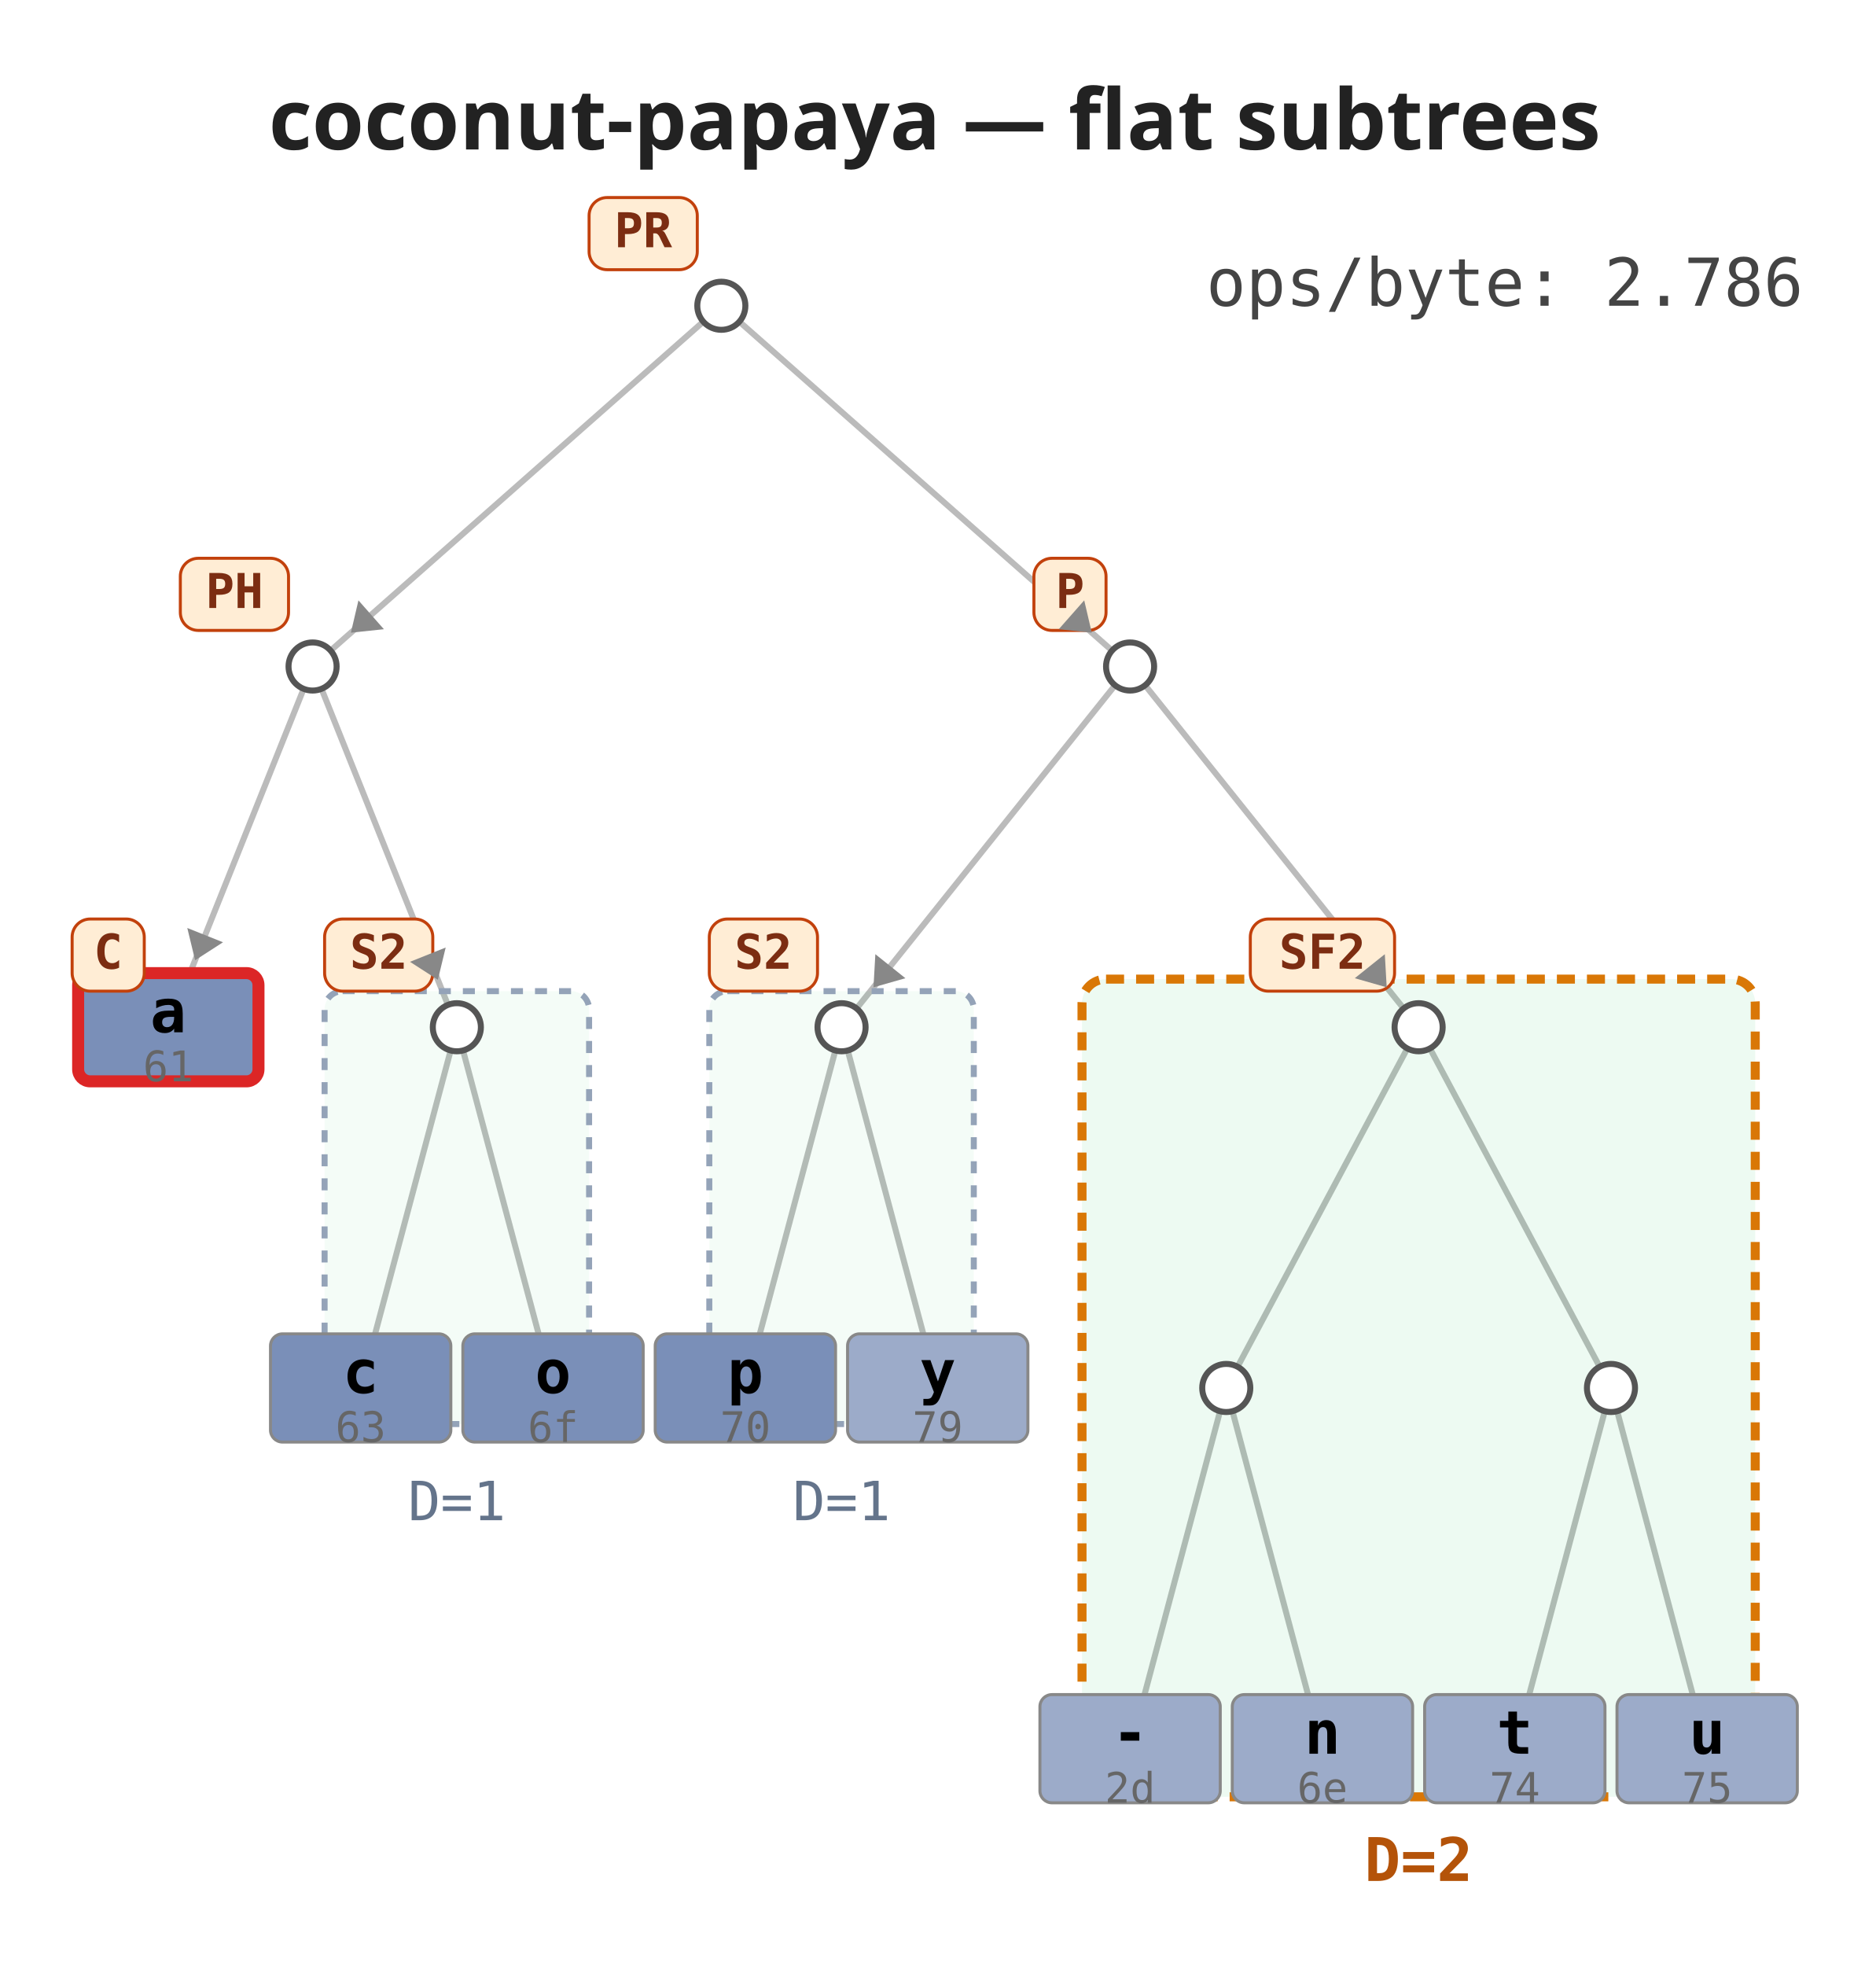
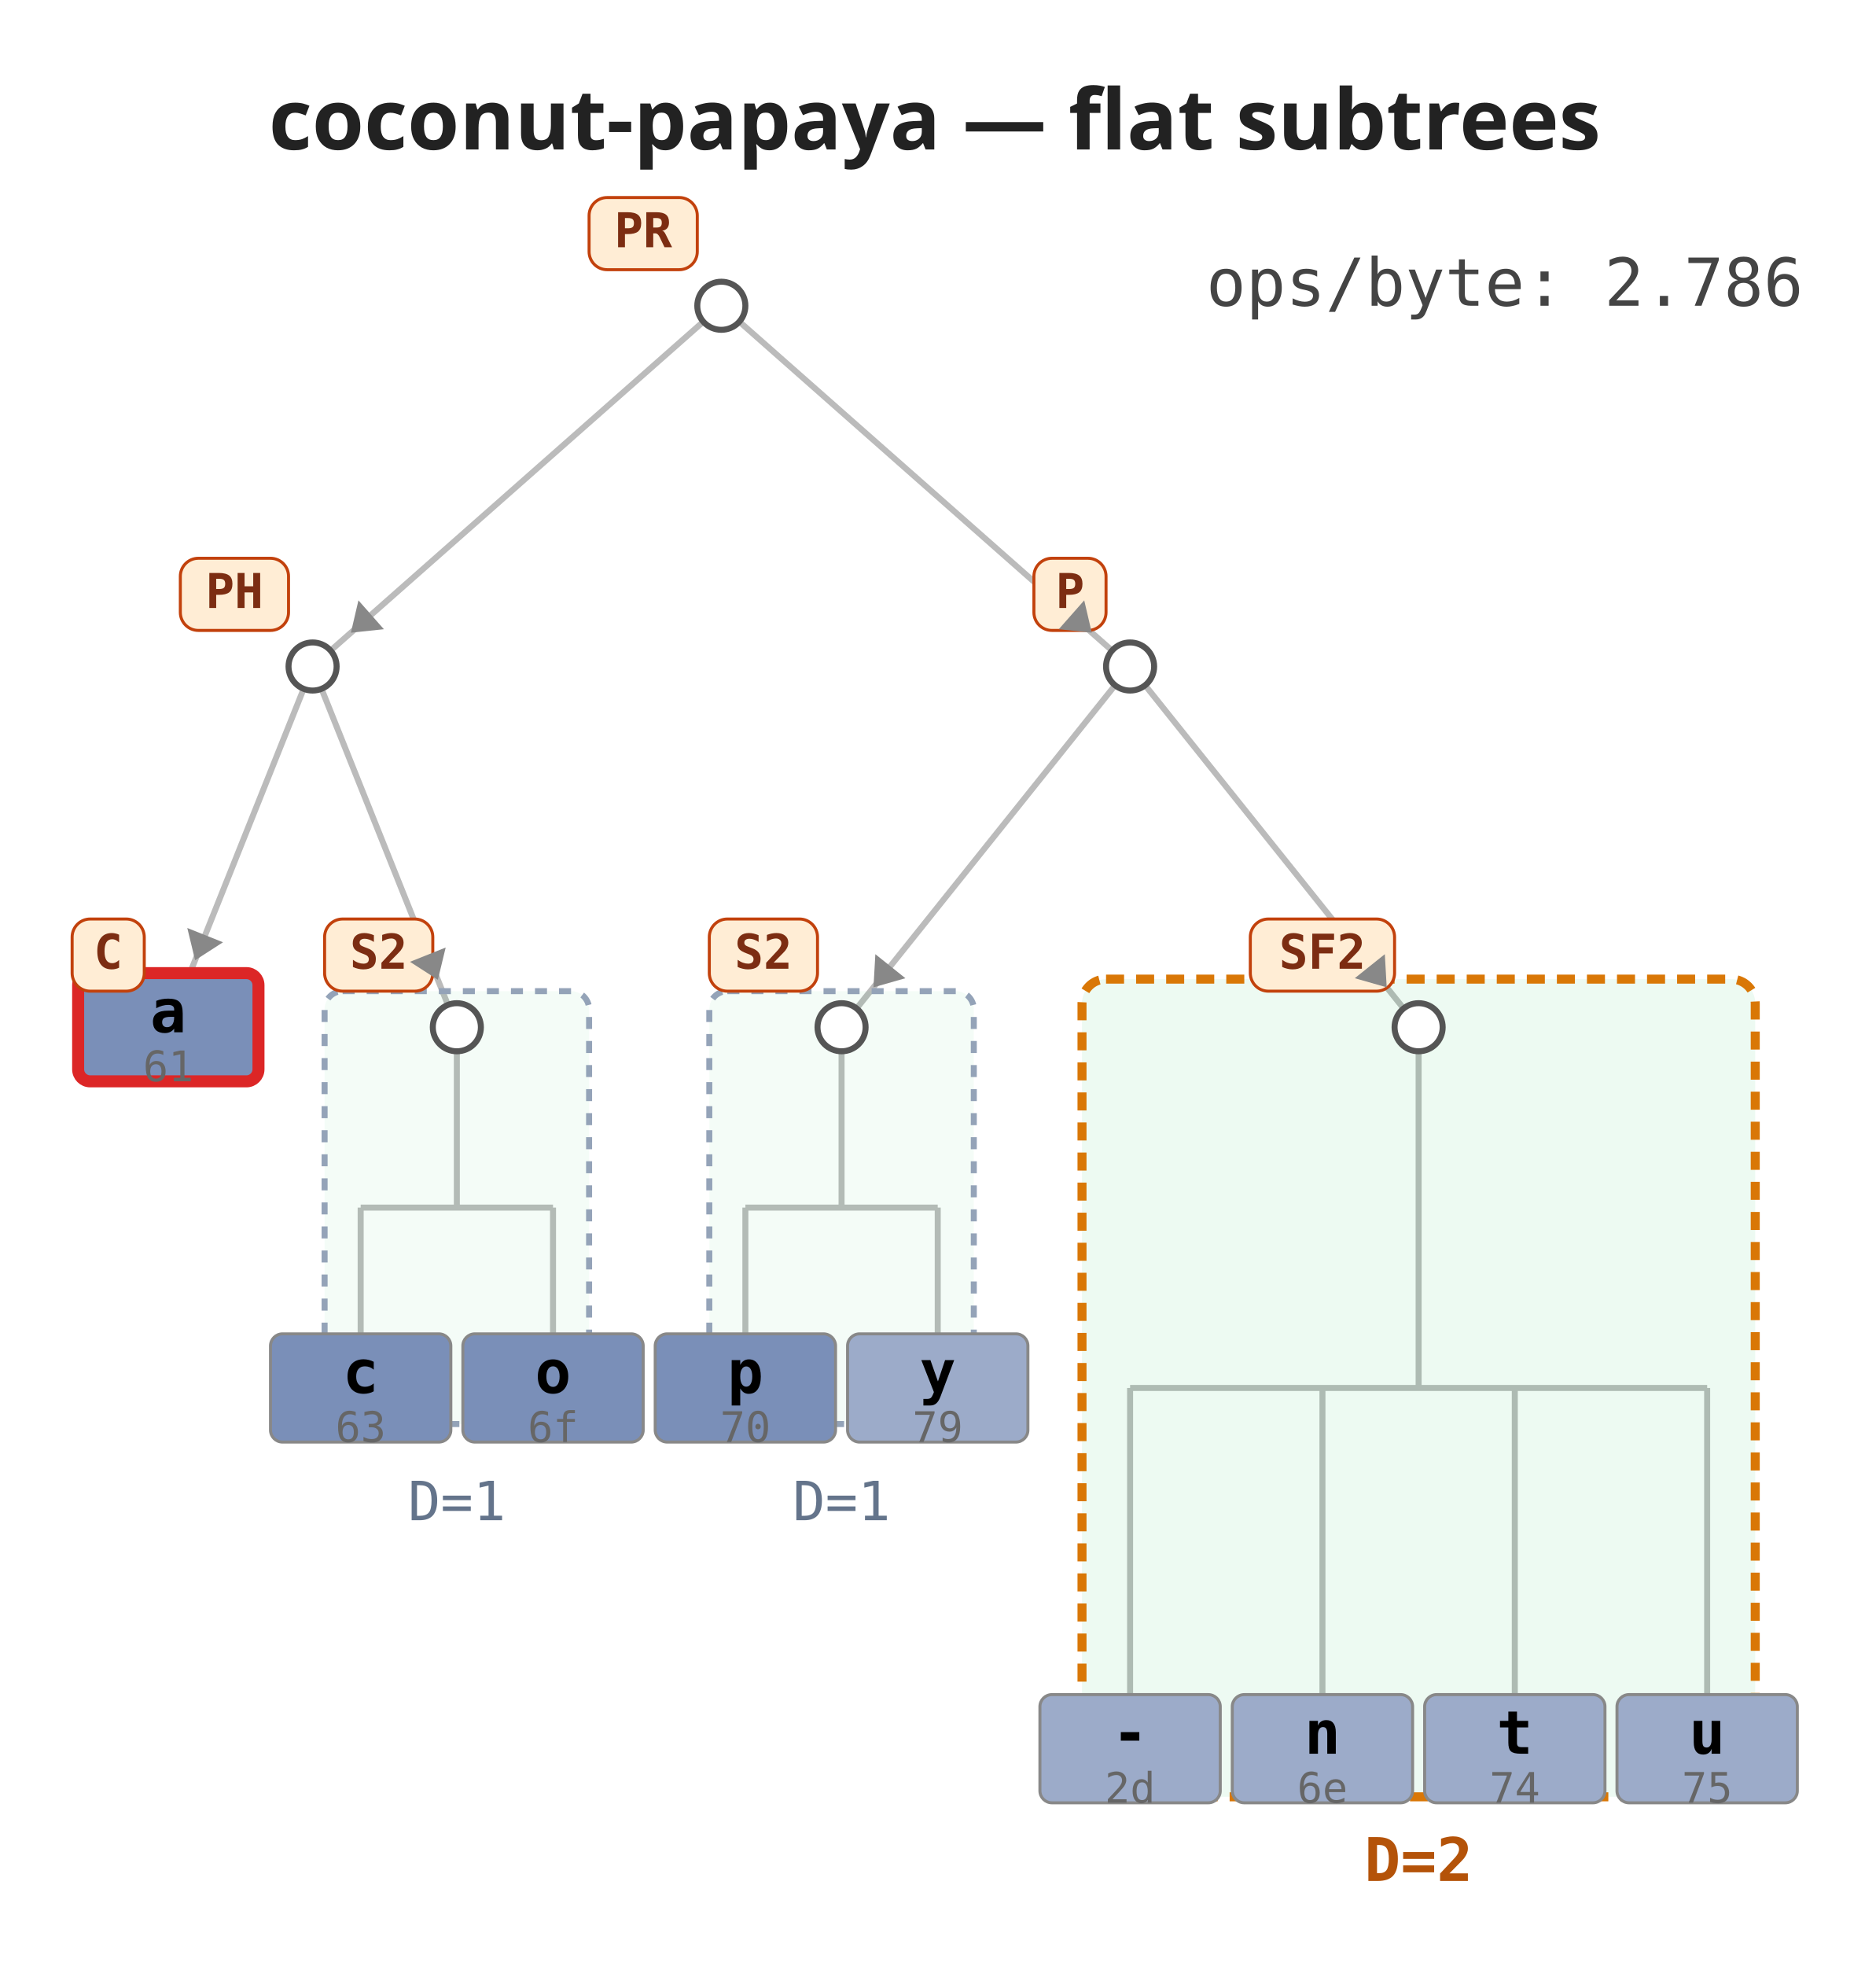
<svg xmlns="http://www.w3.org/2000/svg" id="tree-svg" width="312" height="327" viewBox="2 -20.857 312 327">
  <style>#tree-svg { display: block; cursor: grab; }
#tree-svg:active { cursor: grabbing; }
#tree-svg .link { fill: none; stroke: rgb(187, 187, 187); stroke-width: 1px; }
#tree-svg .node-leaf rect { stroke: rgb(136, 136, 136); stroke-width: 0.5px; }
#tree-svg .node-internal circle { fill: rgb(255, 255, 255); stroke: rgb(85, 85, 85); stroke-width: 1px; }
#tree-svg .node-leaf text { font: 9px monospace; text-anchor: middle; dominant-baseline: middle; pointer-events: none; }
#tree-svg .node-leaf .leaf-char { font-size: 10px; font-weight: 600; }
#tree-svg .node-leaf .leaf-freq { font-size: 7px; fill: rgb(102, 102, 102); }
#tree-svg .flat-box { fill: rgb(34, 197, 94); stroke: rgb(217, 119, 6); stroke-dasharray: 3, 2; stroke-width: 1.5px; pointer-events: none; }
#tree-svg .pair-box { fill: rgb(34, 197, 94); stroke: rgb(148, 163, 184); stroke-dasharray: 2, 2; stroke-width: 1px; pointer-events: none; }
#tree-svg .flat-label { font: 600 10px monospace; fill: rgb(180, 83, 9); pointer-events: none; }
#tree-svg .pair-label { font: 9px monospace; fill: rgb(100, 116, 139); pointer-events: none; }
#tree-svg .skew-bar { stroke: rgb(68, 68, 68); stroke-width: 0.3px; }
#tree-svg .prim-bubble rect { fill: rgb(255, 237, 213); stroke: rgb(194, 65, 12); stroke-width: 0.5px; }
#tree-svg .prim-bubble text { font: 600 8px monospace; fill: rgb(124, 45, 18); text-anchor: middle; dominant-baseline: middle; pointer-events: none; }</style>
  <g>
    <path class="link" d="M122,30L54,90" />
    <path class="link" d="M122,30L190,90" />
    <path class="link" d="M54,90L30,150" />
    <path class="link" d="M54,90L78,150" />
    <path class="link" d="M190,90L142,150" />
    <path class="link" d="M190,90L238,150" />
-     <path class="link" d="M78,150L62,210" />
-     <path class="link" d="M78,150L94,210" />
-     <path class="link" d="M142,150L126,210" />
-     <path class="link" d="M142,150L158,210" />
-     <path class="link" d="M238,150L206,210" />
-     <path class="link" d="M238,150L270,210" />
-     <path class="link" d="M206,210L190,270" />
-     <path class="link" d="M206,210L222,270" />
-     <path class="link" d="M270,210L254,270" />
-     <path class="link" d="M270,210L286,270" />
+     <g class="fork">
+       <path class="link" d="M78,150L78,180" />
+       <path class="link" d="M62,180L94,180" />
+       <path class="link" d="M62,180L62,210" />
+       <path class="link" d="M94,180L94,210" />
+     </g>
+     <g class="fork">
+       <path class="link" d="M142,150L142,180" />
+       <path class="link" d="M126,180L158,180" />
+       <path class="link" d="M126,180L126,210" />
+       <path class="link" d="M158,180L158,210" />
+     </g>
+     <g class="fork">
+       <path class="link" d="M238,150L238,210" />
+       <path class="link" d="M190,210L286,210" />
+       <path class="link" d="M190,210L190,270" />
+       <path class="link" d="M222,210L222,270" />
+       <path class="link" d="M254,210L254,270" />
+       <path class="link" d="M286,210L286,270" />
+     </g>
    <rect class="pair-box" x="56" y="144" width="44" height="72" rx="3" fill-opacity="0.05" />
    <text class="pair-label" x="78" y="232" text-anchor="middle">D=1</text>
    <rect class="pair-box" x="120" y="144" width="44" height="72" rx="3" fill-opacity="0.05" />
    <text class="pair-label" x="142" y="232" text-anchor="middle">D=1</text>
    <rect class="flat-box" x="182" y="142" width="112" height="136" rx="4" fill-opacity="0.079" />
    <text class="flat-label" x="238" y="292" text-anchor="middle">D=2</text>
    <g class="node-internal" data-node-id="0" transform="translate(122,30)">
      <circle r="4" style="stroke-width: 1px; fill: rgb(255, 255, 255); cursor: default;" />
      <g class="prim-bubble">
        <rect x="-22" y="-18" width="18" height="12" rx="3" />
        <text x="-13" y="-12">PR</text>
      </g>
    </g>
    <g class="node-internal" data-node-id="1" transform="translate(54,90)">
      <circle r="4" style="stroke-width: 1px; fill: rgb(255, 255, 255); cursor: default;" />
      <g class="prim-bubble">
        <rect x="-22" y="-18" width="18" height="12" rx="3" />
        <text x="-13" y="-12">PH</text>
      </g>
    </g>
    <g class="node-internal" data-node-id="6" transform="translate(190,90)">
      <circle r="4" style="stroke-width: 1px; fill: rgb(255, 255, 255); cursor: default;" />
      <g class="prim-bubble">
        <rect x="-16" y="-18" width="12" height="12" rx="3" />
        <text x="-10" y="-12">P</text>
      </g>
    </g>
    <g class="node-internal" data-node-id="3" transform="translate(78,150)">
      <circle r="4" style="stroke-width: 1px; fill: rgb(255, 255, 255); cursor: default;" />
      <g class="prim-bubble">
        <rect x="-22" y="-18" width="18" height="12" rx="3" />
        <text x="-13" y="-12">S2</text>
      </g>
    </g>
    <g class="node-internal" data-node-id="7" transform="translate(142,150)">
      <circle r="4" style="stroke-width: 1px; fill: rgb(255, 255, 255); cursor: default;" />
      <g class="prim-bubble">
        <rect x="-22" y="-18" width="18" height="12" rx="3" />
        <text x="-13" y="-12">S2</text>
      </g>
    </g>
    <g class="node-internal" data-node-id="10" transform="translate(238,150)">
      <circle r="4" style="stroke-width: 1px; fill: rgb(255, 255, 255); cursor: default;" />
      <g class="prim-bubble">
        <rect x="-28" y="-18" width="24" height="12" rx="3" />
        <text x="-16" y="-12">SF2</text>
      </g>
-     </g>
-     <g class="node-internal" data-node-id="11" transform="translate(206,210)">
-       <circle r="4" style="stroke-width: 1px; fill: rgb(255, 255, 255); cursor: default;" />
-     </g>
-     <g class="node-internal" data-node-id="14" transform="translate(270,210)">
-       <circle r="4" style="stroke-width: 1px; fill: rgb(255, 255, 255); cursor: default;" />
    </g>
    <g class="node-leaf" transform="translate(30,150)">
      <rect x="-15" y="-9" width="30" height="18" rx="2" fill="hsl(220, 30%, 60%)" style="stroke: rgb(220, 38, 38); stroke-width: 2;" />
      <text class="leaf-char" y="-2">a</text>
      <text class="leaf-freq" y="7">61</text>
      <g class="prim-bubble">
        <rect x="-16" y="-18" width="12" height="12" rx="3" />
        <text x="-10" y="-12">C</text>
      </g>
    </g>
    <g class="node-leaf" transform="translate(62,210)">
      <rect x="-15" y="-9" width="30" height="18" rx="2" fill="hsl(220, 30%, 60%)" />
      <text class="leaf-char" y="-2">c</text>
      <text class="leaf-freq" y="7">63</text>
    </g>
    <g class="node-leaf" transform="translate(94,210)">
      <rect x="-15" y="-9" width="30" height="18" rx="2" fill="hsl(220, 30%, 60%)" />
      <text class="leaf-char" y="-2">o</text>
      <text class="leaf-freq" y="7">6f</text>
    </g>
    <g class="node-leaf" transform="translate(126,210)">
      <rect x="-15" y="-9" width="30" height="18" rx="2" fill="hsl(220, 30%, 60%)" />
      <text class="leaf-char" y="-2">p</text>
      <text class="leaf-freq" y="7">70</text>
    </g>
    <g class="node-leaf" transform="translate(158,210)">
      <rect x="-15" y="-9" width="30" height="18" rx="2" fill="hsl(220, 30%, 70.006%)" />
      <text class="leaf-char" y="-2">y</text>
      <text class="leaf-freq" y="7">79</text>
    </g>
    <g class="node-leaf" transform="translate(190,270)">
      <rect x="-15" y="-9" width="30" height="18" rx="2" fill="hsl(220, 30%, 70.006%)" />
      <text class="leaf-char" y="-2">-</text>
      <text class="leaf-freq" y="7">2d</text>
    </g>
    <g class="node-leaf" transform="translate(222,270)">
      <rect x="-15" y="-9" width="30" height="18" rx="2" fill="hsl(220, 30%, 70.006%)" />
      <text class="leaf-char" y="-2">n</text>
      <text class="leaf-freq" y="7">6e</text>
    </g>
    <g class="node-leaf" transform="translate(254,270)">
      <rect x="-15" y="-9" width="30" height="18" rx="2" fill="hsl(220, 30%, 70.006%)" />
      <text class="leaf-char" y="-2">t</text>
      <text class="leaf-freq" y="7">74</text>
    </g>
    <g class="node-leaf" transform="translate(286,270)">
      <rect x="-15" y="-9" width="30" height="18" rx="2" fill="hsl(220, 30%, 70.006%)" />
      <text class="leaf-char" y="-2">u</text>
      <text class="leaf-freq" y="7">75</text>
    </g>
    <text class="tree-title" x="157.5" y="4" text-anchor="middle" style="font: 600 14px sans-serif; fill: rgb(34, 34, 34);">coconut-papaya — flat subtrees</text>
    <text class="tree-label" x="302" y="30" text-anchor="end" style="font: 11px monospace; fill: rgb(68, 68, 68);">ops/byte: 2.786</text>
    <path class="flow-arrow" d="M-4.5,-3.2 L0,0 L-4.5,3.2 Z" fill="#888" pointer-events="none" transform="translate(60.37362,84.37622) rotate(138.5763)" />
    <path class="flow-arrow" d="M-4.5,-3.2 L0,0 L-4.5,3.2 Z" fill="#888" pointer-events="none" transform="translate(183.6264,84.37622) rotate(41.42367)" />
    <path class="flow-arrow" d="M-4.5,-3.2 L0,0 L-4.5,3.2 Z" fill="#888" pointer-events="none" transform="translate(34.45669,138.8583) rotate(111.8014)" />
    <path class="flow-arrow" d="M-4.5,-3.2 L0,0 L-4.5,3.2 Z" fill="#888" pointer-events="none" transform="translate(74.84318,142.1079) rotate(68.19859)" />
    <path class="flow-arrow" d="M-4.5,-3.2 L0,0 L-4.5,3.2 Z" fill="#888" pointer-events="none" transform="translate(147.3099,143.3626) rotate(128.6598)" />
    <path class="flow-arrow" d="M-4.5,-3.2 L0,0 L-4.5,3.2 Z" fill="#888" pointer-events="none" transform="translate(232.6901,143.3626) rotate(51.34019)" />
  </g>
</svg>
